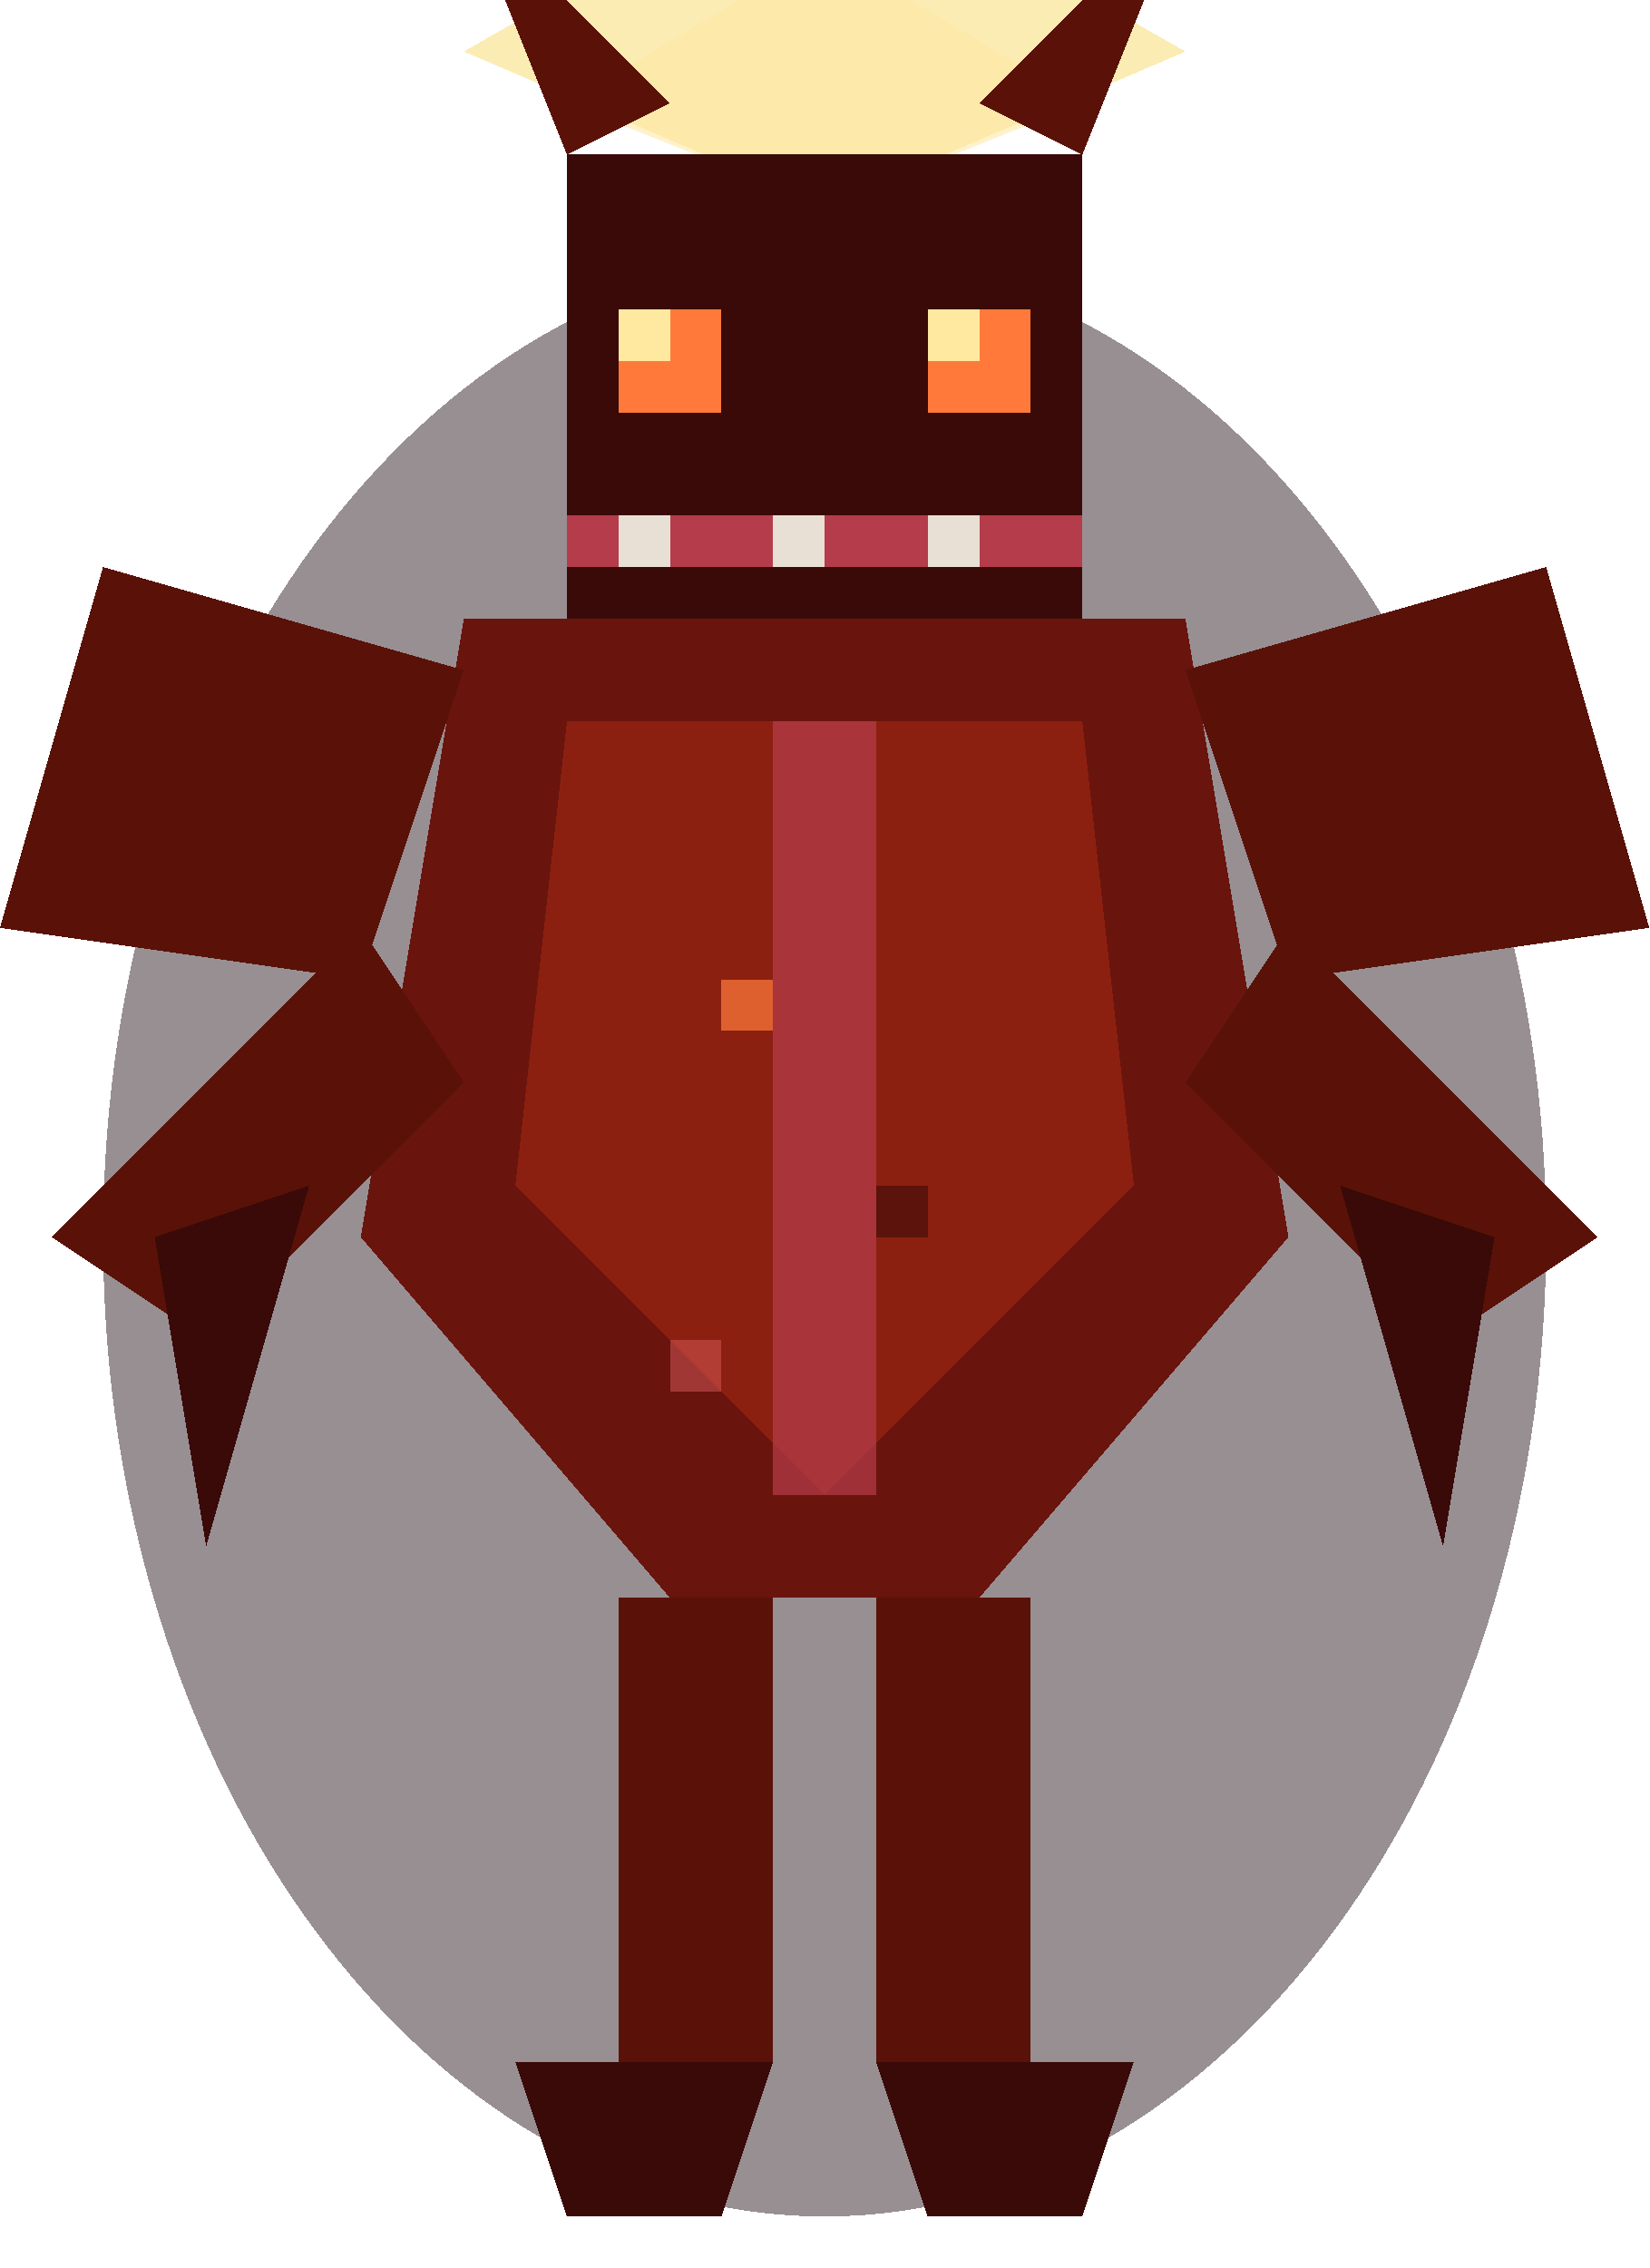
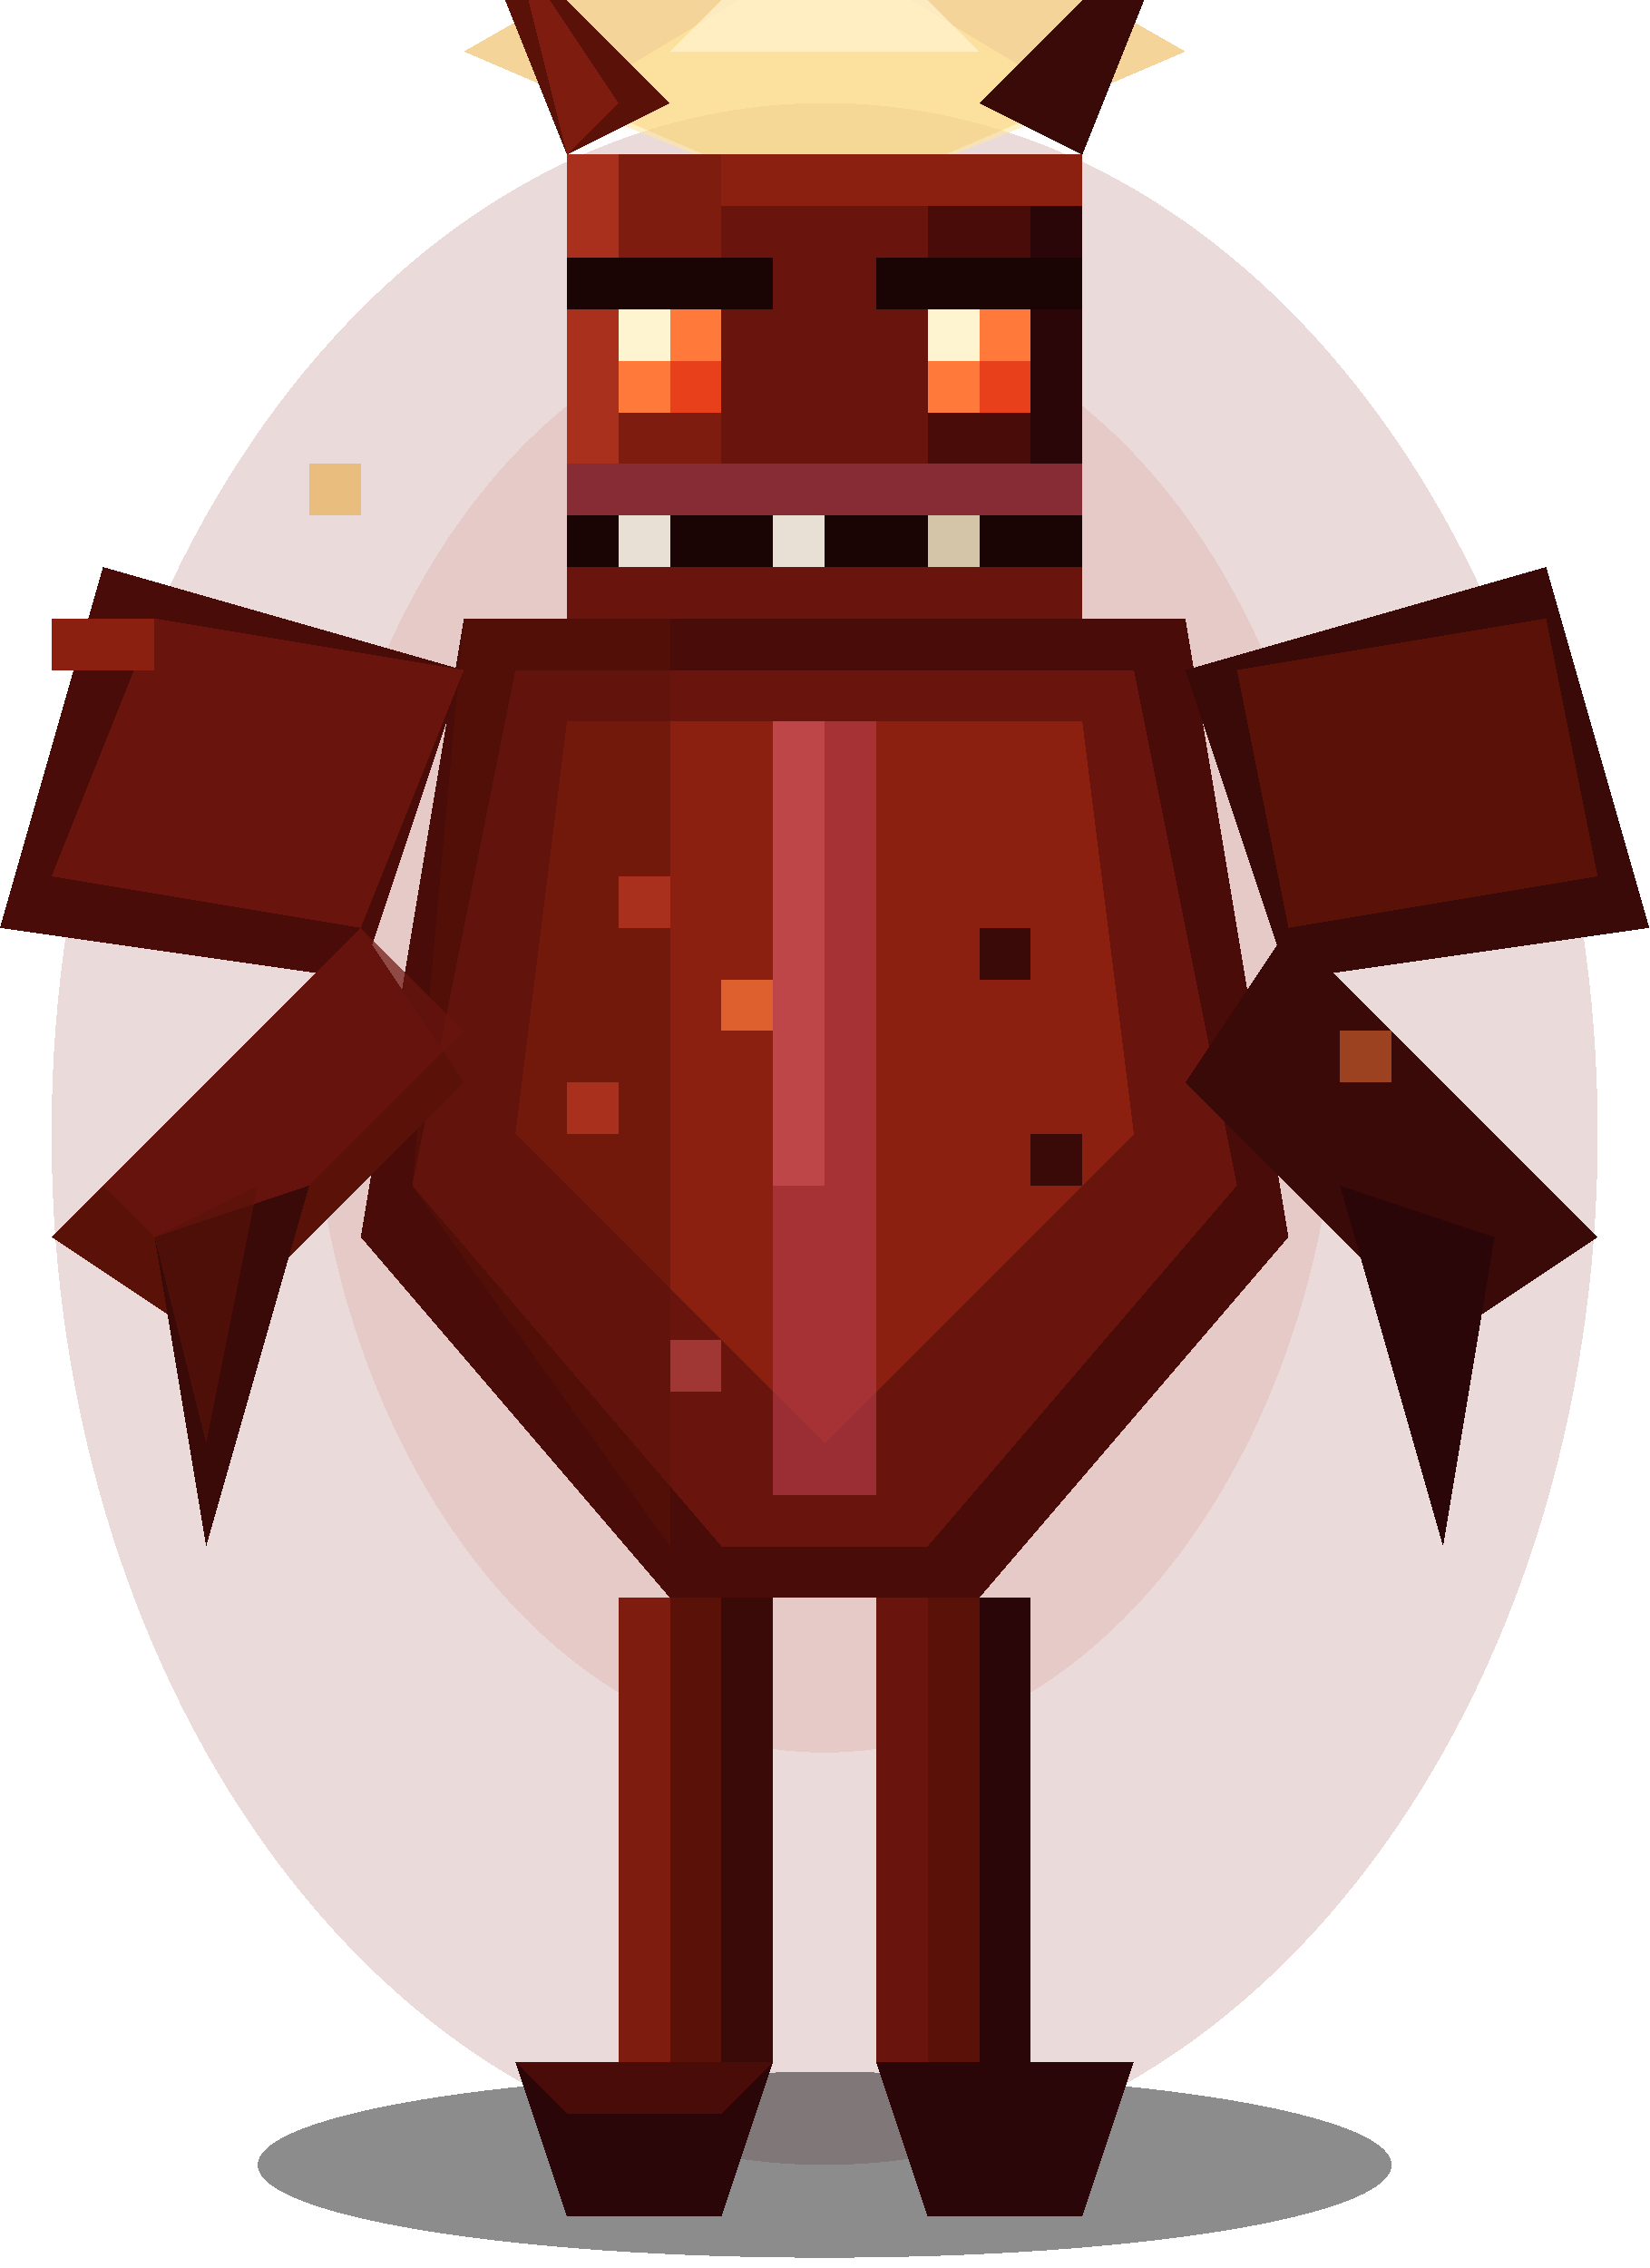
<svg xmlns="http://www.w3.org/2000/svg" viewBox="0 0 32 44" shape-rendering="crispEdges" preserveAspectRatio="xMidYMax meet" aria-label="Ascendant Slayer">
-   <ellipse cx="16" cy="24" rx="14" ry="19" fill="#1a0610" opacity="0.45" />
-   <polygon points="9,1 16,-3 23,1 16,4" fill="#f4d042" opacity="0.4" />
-   <polygon points="11,2 16,-1 21,2 16,4" fill="#ffe8a0" opacity="0.55" />
-   <rect x="11" y="3" width="10" height="9" fill="#3a0a08" />
+   <ellipse cx="16" cy="22" rx="15" ry="20" fill="#7a1410" opacity="0.16" />
+   <ellipse cx="16" cy="20" rx="10" ry="14" fill="#c0301a" opacity="0.1" />
+   <ellipse cx="16" cy="42" rx="11" ry="1.8" fill="#000" opacity="0.45" />
+   <polygon points="9,1 16,-3 23,1 16,4" fill="#e8a020" opacity="0.45" />
+   <polygon points="11,2 16,-1 21,2 16,4" fill="#ffe8a0" opacity="0.6" />
+   <polygon points="13,1 16,-2 19,1" fill="#fff4d0" opacity="0.7" />
+   <rect x="11" y="3" width="10" height="9" fill="#6a140e" />
+   <rect x="11" y="3" width="10" height="1" fill="#8c2010" />
+   <rect x="11" y="3" width="3" height="8" fill="#7e1c10" />
+   <rect x="11" y="3" width="1" height="6" fill="#a8301c" />
+   <rect x="18" y="4" width="2" height="7" fill="#4a0c08" />
+   <rect x="20" y="4" width="1" height="6" fill="#2a0608" />
  <polygon points="11,3 9,-2 13,2" fill="#5a1208" />
-   <polygon points="21,3 23,-2 19,2" fill="#5a1208" />
+   <polygon points="11,3 10,-1 12,2" fill="#7e1c10" />
+   <polygon points="21,3 23,-2 19,2" fill="#3a0a08" />
+   <rect x="11" y="5" width="4" height="1" fill="#1a0404" />
+   <rect x="17" y="5" width="4" height="1" fill="#1a0404" />
  <rect x="12" y="6" width="2" height="2" fill="#ff7a3a" />
  <rect x="18" y="6" width="2" height="2" fill="#ff7a3a" />
-   <rect x="12" y="6" width="1" height="1" fill="#ffe8a0" />
-   <rect x="18" y="6" width="1" height="1" fill="#ffe8a0" />
-   <rect x="11" y="10" width="10" height="1" fill="#b53c4a" />
+   <rect x="12" y="6" width="1" height="1" fill="#fff4d0" />
+   <rect x="18" y="6" width="1" height="1" fill="#fff4d0" />
+   <rect x="13" y="7" width="1" height="1" fill="#e8401a" />
+   <rect x="19" y="7" width="1" height="1" fill="#e8401a" />
+   <rect x="11" y="9" width="10" height="2" fill="#1a0404" />
  <rect x="12" y="10" width="1" height="1" fill="#e8e0d4" />
  <rect x="15" y="10" width="1" height="1" fill="#e8e0d4" />
-   <rect x="18" y="10" width="1" height="1" fill="#e8e0d4" />
-   <polygon points="9,12 23,12 25,24 19,31 13,31 7,24" fill="#6a140e" />
-   <polygon points="11,14 21,14 22,23 16,29 10,23" fill="#8c2010" />
-   <rect x="15" y="14" width="2" height="15" fill="#b53c4a" opacity="0.7" />
-   <polygon points="9,13 2,11 0,18 7,19" fill="#5a1208" />
+   <rect x="18" y="10" width="1" height="1" fill="#d4c4a8" />
+   <rect x="11" y="9" width="10" height="1" fill="#b53c4a" opacity="0.7" />
+   <polygon points="9,12 23,12 25,24 19,31 13,31 7,24" fill="#4a0c08" />
+   <polygon points="10,13 22,13 24,23 18,30 14,30 8,23" fill="#6a140e" />
+   <polygon points="11,14 21,14 22,22 16,28 10,22" fill="#8c2010" />
+   <polygon points="9,12 8,23 13,30 13,12" fill="#5a1208" opacity="0.5" />
+   <rect x="15" y="14" width="2" height="15" fill="#b53c4a" opacity="0.65" />
+   <rect x="15" y="14" width="1" height="9" fill="#d85a5a" opacity="0.5" />
+   <rect x="12" y="17" width="1" height="1" fill="#a8301c" />
+   <rect x="19" y="18" width="1" height="1" fill="#3a0a08" />
+   <rect x="11" y="21" width="1" height="1" fill="#a8301c" />
+   <rect x="20" y="22" width="1" height="1" fill="#3a0a08" />
+   <polygon points="9,13 2,11 0,18 7,19" fill="#4a0c08" />
+   <polygon points="9,13 3,12 1,17 7,18" fill="#6a140e" />
  <polygon points="7,18 1,24 4,26 9,21" fill="#5a1208" />
-   <polygon points="0,17 -2,15 1,18" fill="#3a0a08" />
-   <polygon points="23,13 30,11 32,18 25,19" fill="#5a1208" />
-   <polygon points="25,18 31,24 28,26 23,21" fill="#5a1208" />
-   <polygon points="32,17 34,15 31,18" fill="#3a0a08" />
+   <polygon points="7,18 2,23 4,25 9,20" fill="#6a140e" opacity="0.7" />
+   <polygon points="0,17 -2,15 1,18" fill="#2a0608" />
+   <rect x="1" y="12" width="2" height="1" fill="#8c2010" />
+   <polygon points="23,13 30,11 32,18 25,19" fill="#3a0a08" />
+   <polygon points="24,13 30,12 31,17 25,18" fill="#5a1208" />
+   <polygon points="25,18 31,24 28,26 23,21" fill="#3a0a08" />
+   <polygon points="32,17 34,15 31,18" fill="#2a0608" />
  <polygon points="3,24 6,23 4,30" fill="#3a0a08" />
-   <polygon points="29,24 26,23 28,30" fill="#3a0a08" />
+   <polygon points="3,24 5,23 4,28" fill="#5a1208" opacity="0.6" />
+   <polygon points="29,24 26,23 28,30" fill="#2a0608" />
  <rect x="12" y="31" width="3" height="9" fill="#5a1208" />
+   <rect x="12" y="31" width="1" height="9" fill="#7e1c10" />
+   <rect x="14" y="31" width="1" height="9" fill="#3a0a08" />
  <rect x="17" y="31" width="3" height="9" fill="#5a1208" />
-   <polygon points="10,40 15,40 14,43 11,43" fill="#3a0a08" />
-   <polygon points="17,40 22,40 21,43 18,43" fill="#3a0a08" />
+   <rect x="17" y="31" width="1" height="9" fill="#6a140e" />
+   <rect x="19" y="31" width="1" height="9" fill="#2a0608" />
+   <polygon points="10,40 15,40 14,43 11,43" fill="#2a0608" />
+   <polygon points="10,40 15,40 14,41 11,41" fill="#4a0c08" />
+   <polygon points="17,40 22,40 21,43 18,43" fill="#2a0608" />
  <rect x="14" y="19" width="1" height="1" fill="#ff7a3a" opacity="0.7" />
-   <rect x="17" y="23" width="1" height="1" fill="#3a0a08" opacity="0.6" />
+   <rect x="6" y="9" width="1" height="1" fill="#e8a020" opacity="0.5" />
+   <rect x="26" y="20" width="1" height="1" fill="#ff7a3a" opacity="0.5" />
  <rect x="13" y="26" width="1" height="1" fill="#d85a5a" opacity="0.5" />
</svg>
